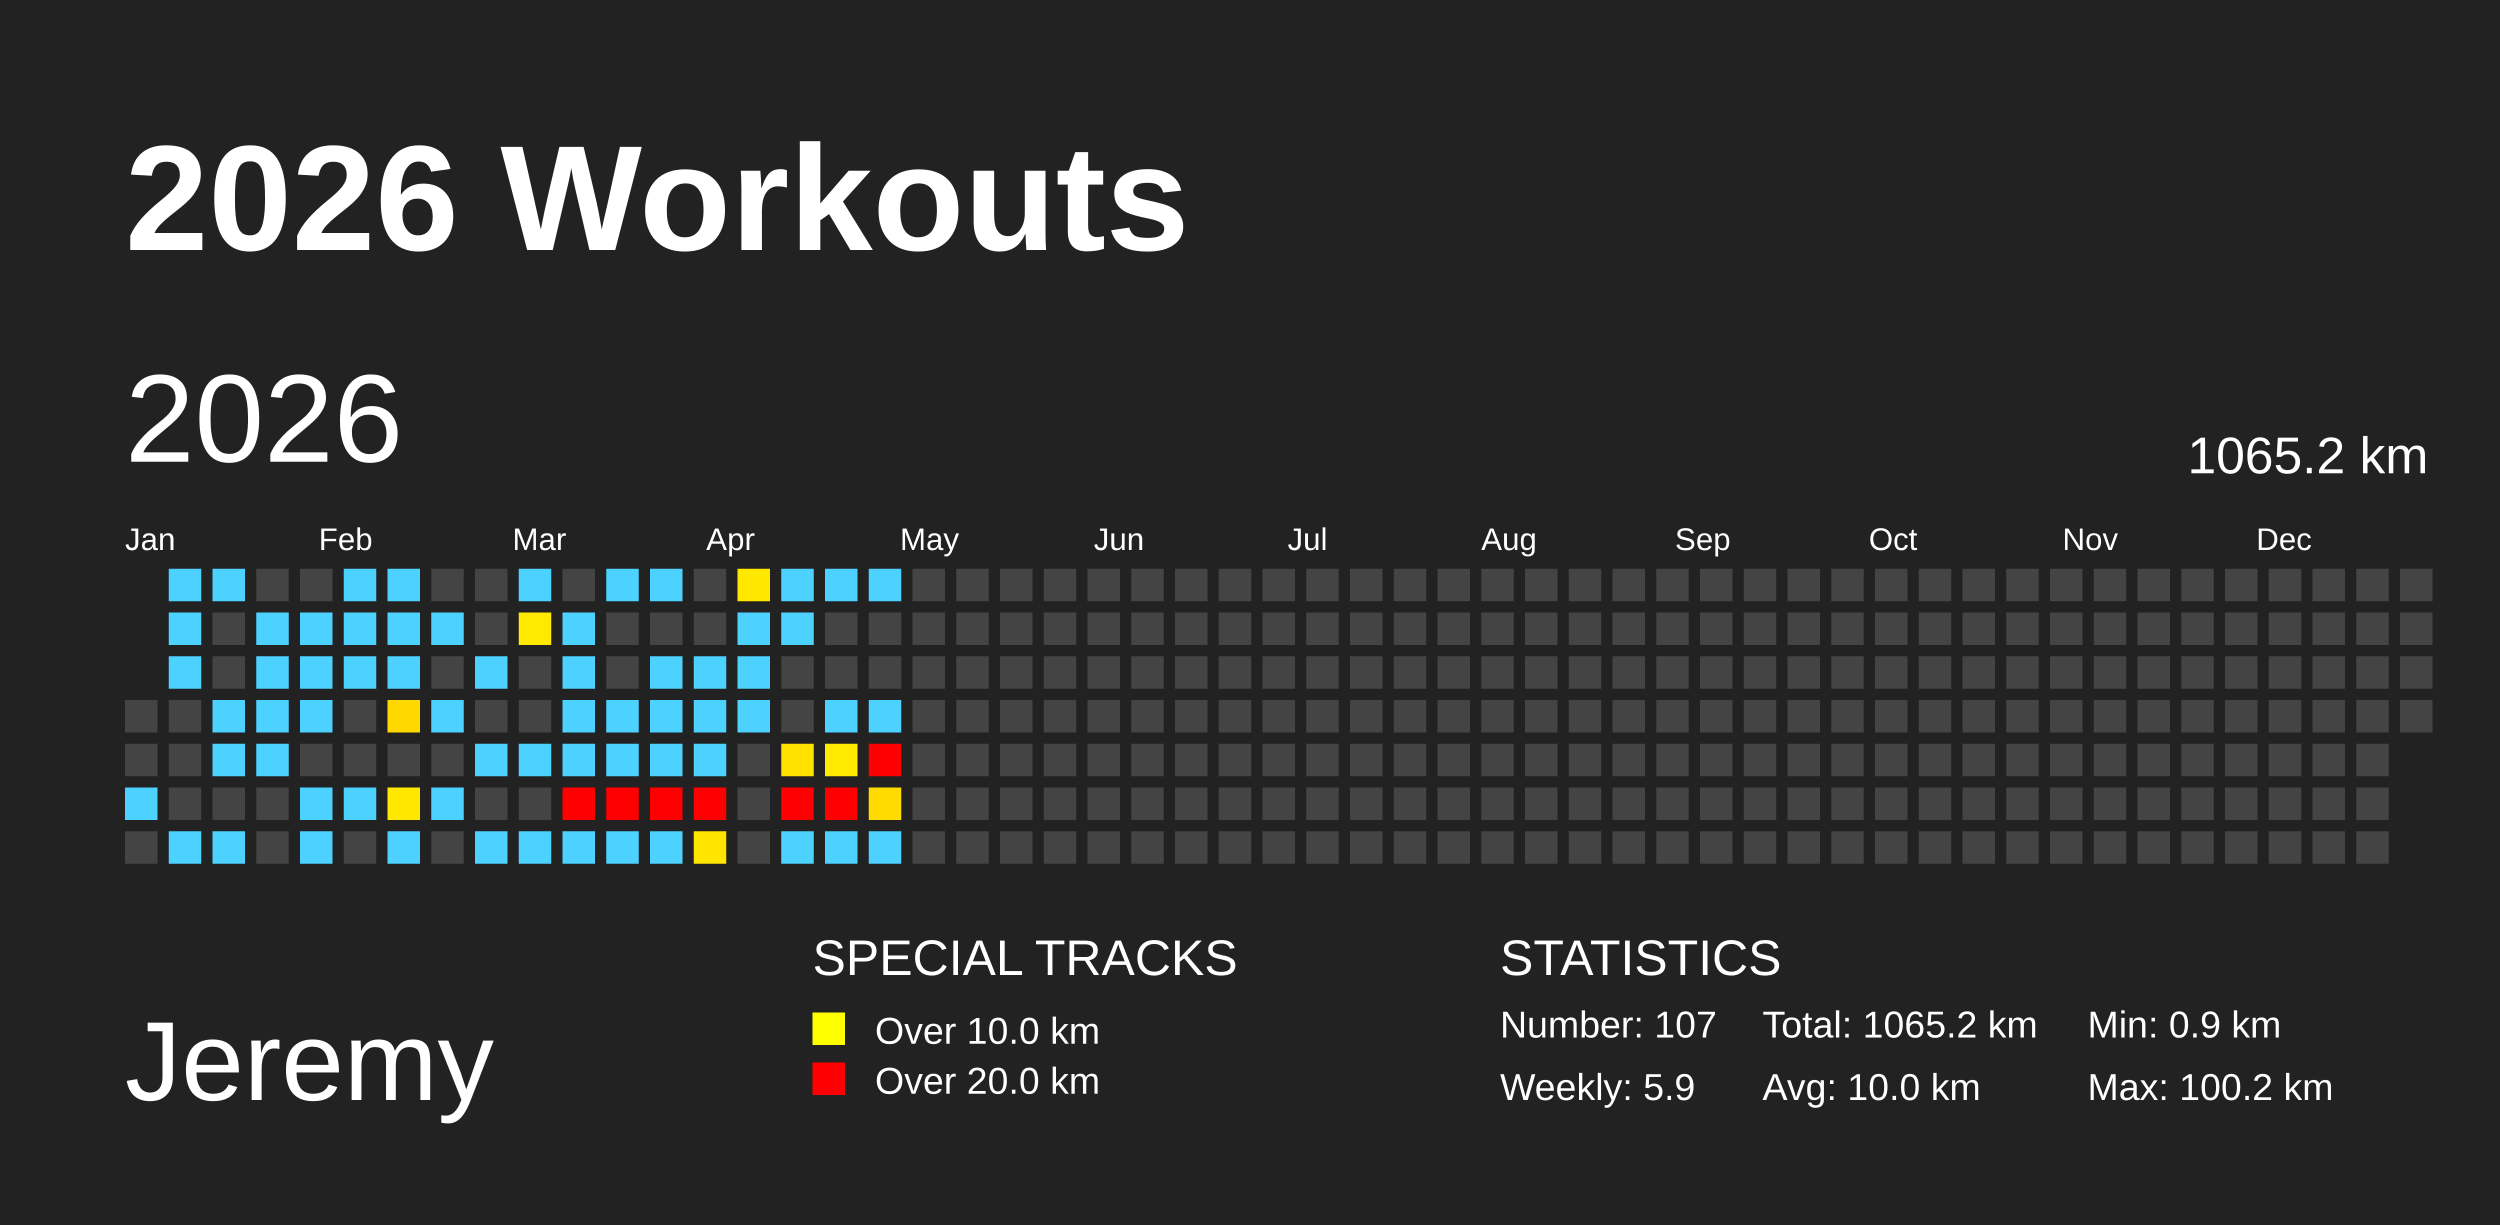
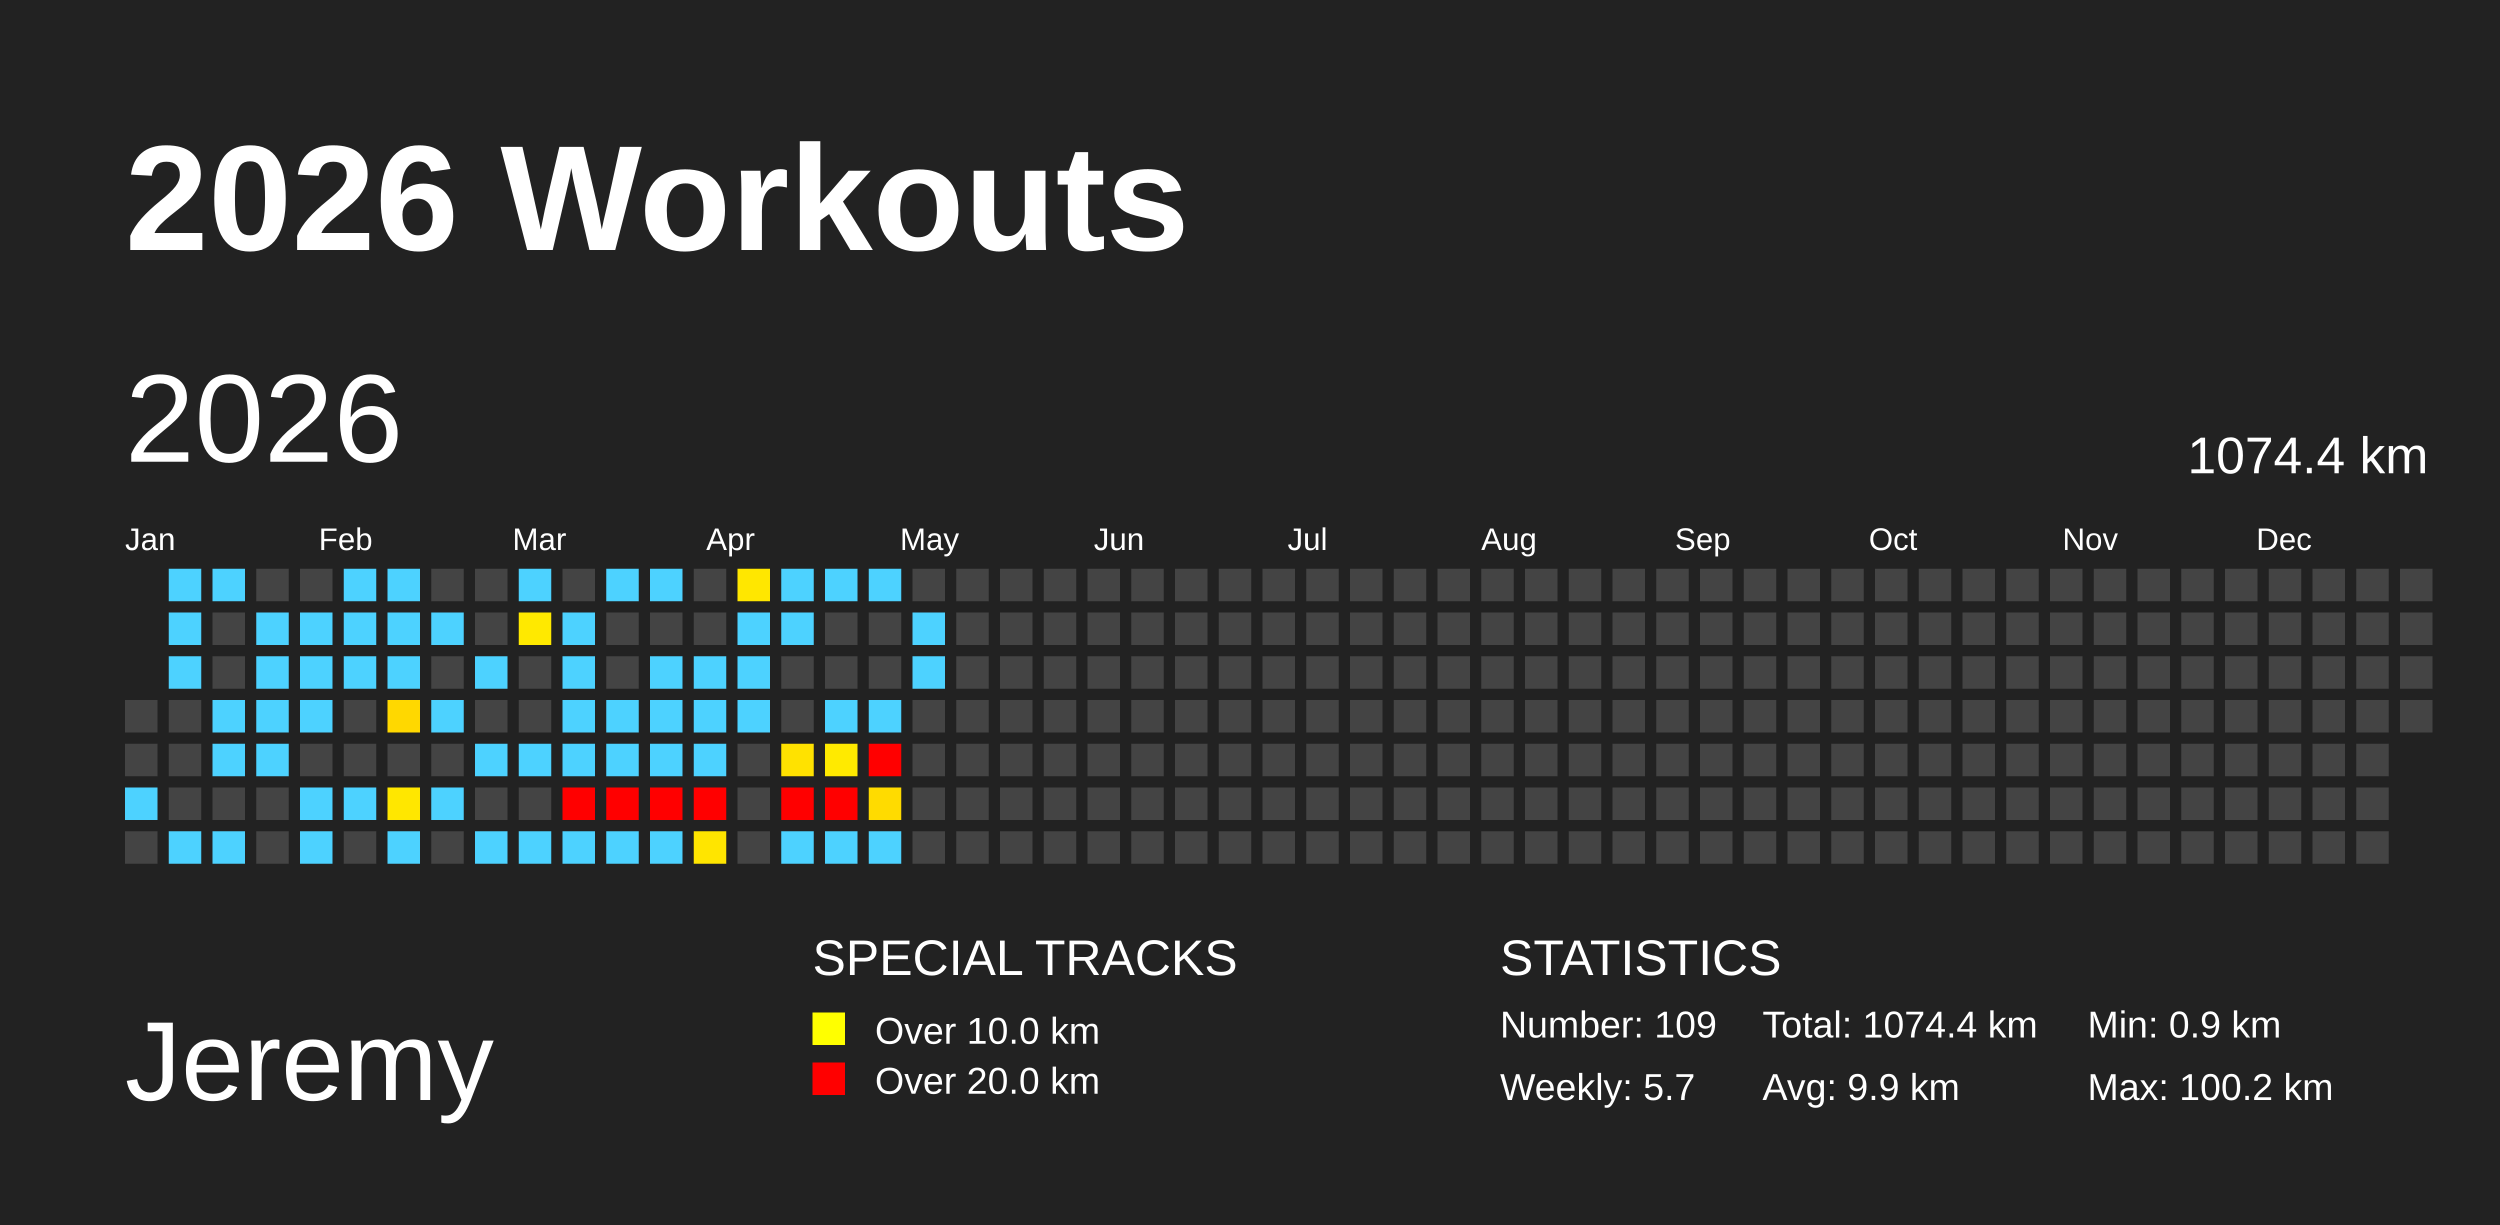
<svg xmlns="http://www.w3.org/2000/svg" baseProfile="full" height="98mm" version="1.1" viewBox="0,0,200,98" width="200mm">
  <defs />
  <rect fill="#222222" height="98" width="200" x="0" y="0" />
  <text fill="#FFFFFF" style="font-size:12px; font-family:Arial; font-weight:bold;" x="10" y="20">2026 Workouts</text>
  <text fill="#FFFFFF" style="font-size:9px; font-family:Arial" x="10" y="88">Jeremy</text>
  <text fill="#FFFFFF" style="font-size:4px; font-family:Arial" x="65" y="78">SPECIAL TRACKS</text>
  <rect fill="yellow" height="2.6" width="2.6" x="65" y="81" />
  <text fill="#FFFFFF" style="font-size:3px; font-family:Arial" x="70" y="83.5">Over 10.0 km</text>
  <rect fill="red" height="2.6" width="2.6" x="65" y="85" />
  <text fill="#FFFFFF" style="font-size:3px; font-family:Arial" x="70" y="87.5">Over 20.0 km</text>
  <text fill="#FFFFFF" style="font-size:4px; font-family:Arial" x="120" y="78">STATISTICS</text>
-   <text fill="#FFFFFF" style="font-size:3px; font-family:Arial" x="120" y="83">Number: 107</text>
-   <text fill="#FFFFFF" style="font-size:3px; font-family:Arial" x="120" y="88">Weekly: 5.9</text>
-   <text fill="#FFFFFF" style="font-size:3px; font-family:Arial" x="141" y="83">Total: 1065.2 km</text>
-   <text fill="#FFFFFF" style="font-size:3px; font-family:Arial" x="141" y="88">Avg: 10.0 km</text>
+   <text fill="#FFFFFF" style="font-size:3px; font-family:Arial" x="120" y="83">Number: 109</text>
+   <text fill="#FFFFFF" style="font-size:3px; font-family:Arial" x="120" y="88">Weekly: 5.7</text>
+   <text fill="#FFFFFF" style="font-size:3px; font-family:Arial" x="141" y="83">Total: 1074.4 km</text>
+   <text fill="#FFFFFF" style="font-size:3px; font-family:Arial" x="141" y="88">Avg: 9.9 km</text>
  <text fill="#FFFFFF" style="font-size:3px; font-family:Arial" x="167" y="83">Min: 0.9 km</text>
  <text fill="#FFFFFF" style="font-size:3px; font-family:Arial" x="167" y="88">Max: 100.2 km</text>
  <text dominant-baseline="hanging" fill="#FFFFFF" style="font-size:10.0px; font-family:Arial;" x="10" y="30">2026</text>
-   <text dominant-baseline="hanging" fill="#FFFFFF" style="font-size:4.125px; font-family:Arial;" x="175" y="35">1065.2 km</text>
+   <text dominant-baseline="hanging" fill="#FFFFFF" style="font-size:4.125px; font-family:Arial;" x="175" y="35">1074.4 km</text>
  <text fill="#FFFFFF" style="font-size:2.5px; font-family:Arial" x="10.0" y="44">Jan</text>
  <text fill="#FFFFFF" style="font-size:2.5px; font-family:Arial" x="25.5" y="44">Feb</text>
  <text fill="#FFFFFF" style="font-size:2.5px; font-family:Arial" x="41.0" y="44">Mar</text>
  <text fill="#FFFFFF" style="font-size:2.5px; font-family:Arial" x="56.5" y="44">Apr</text>
  <text fill="#FFFFFF" style="font-size:2.5px; font-family:Arial" x="72.0" y="44">May</text>
  <text fill="#FFFFFF" style="font-size:2.5px; font-family:Arial" x="87.5" y="44">Jun</text>
  <text fill="#FFFFFF" style="font-size:2.5px; font-family:Arial" x="103.0" y="44">Jul</text>
  <text fill="#FFFFFF" style="font-size:2.5px; font-family:Arial" x="118.5" y="44">Aug</text>
  <text fill="#FFFFFF" style="font-size:2.5px; font-family:Arial" x="134.0" y="44">Sep</text>
  <text fill="#FFFFFF" style="font-size:2.5px; font-family:Arial" x="149.5" y="44">Oct</text>
  <text fill="#FFFFFF" style="font-size:2.5px; font-family:Arial" x="165.0" y="44">Nov</text>
  <text fill="#FFFFFF" style="font-size:2.5px; font-family:Arial" x="180.5" y="44">Dec</text>
  <rect fill="#444444" height="2.6" width="2.6" x="10.0" y="56.0" />
  <rect fill="#444444" height="2.6" width="2.6" x="10.0" y="59.5" />
  <rect fill="#4dd2ff" height="2.6" width="2.6" x="10.0" y="63.0" />
  <rect fill="#444444" height="2.6" width="2.6" x="10.0" y="66.5" />
  <rect fill="#4dd2ff" height="2.6" width="2.6" x="13.5" y="45.5" />
  <rect fill="#4dd2ff" height="2.6" width="2.6" x="13.5" y="49.0" />
  <rect fill="#4dd2ff" height="2.6" width="2.6" x="13.5" y="52.5" />
  <rect fill="#444444" height="2.6" width="2.6" x="13.5" y="56.0" />
  <rect fill="#444444" height="2.6" width="2.6" x="13.5" y="59.5" />
  <rect fill="#444444" height="2.6" width="2.6" x="13.5" y="63.0" />
  <rect fill="#4dd2ff" height="2.6" width="2.6" x="13.5" y="66.5" />
  <rect fill="#4dd2ff" height="2.6" width="2.6" x="17.0" y="45.5" />
  <rect fill="#444444" height="2.6" width="2.6" x="17.0" y="49.0" />
  <rect fill="#444444" height="2.6" width="2.6" x="17.0" y="52.5" />
  <rect fill="#4dd2ff" height="2.6" width="2.6" x="17.0" y="56.0" />
  <rect fill="#4dd2ff" height="2.6" width="2.6" x="17.0" y="59.5" />
  <rect fill="#444444" height="2.6" width="2.6" x="17.0" y="63.0" />
  <rect fill="#4dd2ff" height="2.6" width="2.6" x="17.0" y="66.5" />
  <rect fill="#444444" height="2.6" width="2.6" x="20.5" y="45.5" />
  <rect fill="#4dd2ff" height="2.6" width="2.6" x="20.5" y="49.0" />
  <rect fill="#4dd2ff" height="2.6" width="2.6" x="20.5" y="52.5" />
  <rect fill="#4dd2ff" height="2.6" width="2.6" x="20.5" y="56.0" />
  <rect fill="#4dd2ff" height="2.6" width="2.6" x="20.5" y="59.5" />
  <rect fill="#444444" height="2.6" width="2.6" x="20.5" y="63.0" />
  <rect fill="#444444" height="2.6" width="2.6" x="20.5" y="66.5" />
  <rect fill="#444444" height="2.6" width="2.6" x="24.0" y="45.5" />
  <rect fill="#4dd2ff" height="2.6" width="2.6" x="24.0" y="49.0" />
  <rect fill="#4dd2ff" height="2.6" width="2.6" x="24.0" y="52.5" />
  <rect fill="#4dd2ff" height="2.6" width="2.6" x="24.0" y="56.0" />
  <rect fill="#444444" height="2.6" width="2.6" x="24.0" y="59.5" />
  <rect fill="#4dd2ff" height="2.6" width="2.6" x="24.0" y="63.0" />
  <rect fill="#4dd2ff" height="2.6" width="2.6" x="24.0" y="66.5" />
  <rect fill="#4dd2ff" height="2.6" width="2.6" x="27.5" y="45.5" />
  <rect fill="#4dd2ff" height="2.6" width="2.6" x="27.5" y="49.0" />
  <rect fill="#4dd2ff" height="2.6" width="2.6" x="27.5" y="52.5" />
  <rect fill="#444444" height="2.6" width="2.6" x="27.5" y="56.0" />
  <rect fill="#444444" height="2.6" width="2.6" x="27.5" y="59.5" />
  <rect fill="#4dd2ff" height="2.6" width="2.6" x="27.5" y="63.0" />
  <rect fill="#444444" height="2.6" width="2.6" x="27.5" y="66.5" />
  <rect fill="#4dd2ff" height="2.6" width="2.6" x="31.0" y="45.5" />
  <rect fill="#4dd2ff" height="2.6" width="2.6" x="31.0" y="49.0" />
  <rect fill="#4dd2ff" height="2.6" width="2.6" x="31.0" y="52.5" />
  <rect fill="#ffd800" height="2.6" width="2.6" x="31.0" y="56.0" />
  <rect fill="#444444" height="2.6" width="2.6" x="31.0" y="59.5" />
  <rect fill="#ffe700" height="2.6" width="2.6" x="31.0" y="63.0" />
  <rect fill="#4dd2ff" height="2.6" width="2.6" x="31.0" y="66.5" />
  <rect fill="#444444" height="2.6" width="2.6" x="34.5" y="45.5" />
  <rect fill="#4dd2ff" height="2.6" width="2.6" x="34.5" y="49.0" />
  <rect fill="#444444" height="2.6" width="2.6" x="34.5" y="52.5" />
  <rect fill="#4dd2ff" height="2.6" width="2.6" x="34.5" y="56.0" />
  <rect fill="#444444" height="2.6" width="2.6" x="34.5" y="59.5" />
  <rect fill="#4dd2ff" height="2.6" width="2.6" x="34.5" y="63.0" />
  <rect fill="#444444" height="2.6" width="2.6" x="34.5" y="66.5" />
  <rect fill="#444444" height="2.6" width="2.6" x="38.0" y="45.5" />
  <rect fill="#444444" height="2.6" width="2.6" x="38.0" y="49.0" />
  <rect fill="#4dd2ff" height="2.6" width="2.6" x="38.0" y="52.5" />
  <rect fill="#444444" height="2.6" width="2.6" x="38.0" y="56.0" />
  <rect fill="#4dd2ff" height="2.6" width="2.6" x="38.0" y="59.5" />
  <rect fill="#444444" height="2.6" width="2.6" x="38.0" y="63.0" />
  <rect fill="#4dd2ff" height="2.6" width="2.6" x="38.0" y="66.5" />
  <rect fill="#4dd2ff" height="2.6" width="2.6" x="41.5" y="45.5" />
  <rect fill="#ffe900" height="2.6" width="2.6" x="41.5" y="49.0" />
  <rect fill="#444444" height="2.6" width="2.6" x="41.5" y="52.5" />
  <rect fill="#444444" height="2.6" width="2.6" x="41.5" y="56.0" />
  <rect fill="#4dd2ff" height="2.6" width="2.6" x="41.5" y="59.5" />
  <rect fill="#444444" height="2.6" width="2.6" x="41.5" y="63.0" />
  <rect fill="#4dd2ff" height="2.6" width="2.6" x="41.5" y="66.5" />
  <rect fill="#444444" height="2.6" width="2.6" x="45.0" y="45.5" />
  <rect fill="#4dd2ff" height="2.6" width="2.6" x="45.0" y="49.0" />
  <rect fill="#4dd2ff" height="2.6" width="2.6" x="45.0" y="52.5" />
  <rect fill="#4dd2ff" height="2.6" width="2.6" x="45.0" y="56.0" />
  <rect fill="#4dd2ff" height="2.6" width="2.6" x="45.0" y="59.5" />
  <rect fill="red" height="2.6" width="2.6" x="45.0" y="63.0" />
  <rect fill="#4dd2ff" height="2.6" width="2.6" x="45.0" y="66.5" />
  <rect fill="#4dd2ff" height="2.6" width="2.6" x="48.5" y="45.5" />
  <rect fill="#444444" height="2.6" width="2.6" x="48.5" y="49.0" />
  <rect fill="#444444" height="2.6" width="2.6" x="48.5" y="52.5" />
  <rect fill="#4dd2ff" height="2.6" width="2.6" x="48.5" y="56.0" />
  <rect fill="#4dd2ff" height="2.6" width="2.6" x="48.5" y="59.5" />
  <rect fill="red" height="2.6" width="2.6" x="48.5" y="63.0" />
  <rect fill="#4dd2ff" height="2.6" width="2.6" x="48.5" y="66.5" />
  <rect fill="#4dd2ff" height="2.6" width="2.6" x="52.0" y="45.5" />
  <rect fill="#444444" height="2.6" width="2.6" x="52.0" y="49.0" />
  <rect fill="#4dd2ff" height="2.6" width="2.6" x="52.0" y="52.5" />
  <rect fill="#4dd2ff" height="2.6" width="2.6" x="52.0" y="56.0" />
  <rect fill="#4dd2ff" height="2.6" width="2.6" x="52.0" y="59.5" />
  <rect fill="red" height="2.6" width="2.6" x="52.0" y="63.0" />
  <rect fill="#4dd2ff" height="2.6" width="2.6" x="52.0" y="66.5" />
  <rect fill="#444444" height="2.6" width="2.6" x="55.5" y="45.5" />
  <rect fill="#444444" height="2.6" width="2.6" x="55.5" y="49.0" />
  <rect fill="#4dd2ff" height="2.6" width="2.6" x="55.5" y="52.5" />
  <rect fill="#4dd2ff" height="2.6" width="2.6" x="55.5" y="56.0" />
  <rect fill="#4dd2ff" height="2.6" width="2.6" x="55.5" y="59.5" />
  <rect fill="red" height="2.6" width="2.6" x="55.5" y="63.0" />
  <rect fill="#ffe500" height="2.6" width="2.6" x="55.5" y="66.5" />
  <rect fill="#ffe700" height="2.6" width="2.6" x="59.0" y="45.5" />
  <rect fill="#4dd2ff" height="2.6" width="2.6" x="59.0" y="49.0" />
  <rect fill="#4dd2ff" height="2.6" width="2.6" x="59.0" y="52.5" />
  <rect fill="#4dd2ff" height="2.6" width="2.6" x="59.0" y="56.0" />
  <rect fill="#444444" height="2.6" width="2.6" x="59.0" y="59.5" />
  <rect fill="#444444" height="2.6" width="2.6" x="59.0" y="63.0" />
  <rect fill="#444444" height="2.6" width="2.6" x="59.0" y="66.5" />
  <rect fill="#4dd2ff" height="2.6" width="2.6" x="62.5" y="45.5" />
  <rect fill="#4dd2ff" height="2.6" width="2.6" x="62.5" y="49.0" />
  <rect fill="#444444" height="2.6" width="2.6" x="62.5" y="52.5" />
  <rect fill="#444444" height="2.6" width="2.6" x="62.5" y="56.0" />
  <rect fill="#ffe200" height="2.6" width="2.6" x="62.5" y="59.5" />
  <rect fill="red" height="2.6" width="2.6" x="62.5" y="63.0" />
  <rect fill="#4dd2ff" height="2.6" width="2.6" x="62.5" y="66.5" />
  <rect fill="#4dd2ff" height="2.6" width="2.6" x="66.0" y="45.5" />
  <rect fill="#444444" height="2.6" width="2.6" x="66.0" y="49.0" />
  <rect fill="#444444" height="2.6" width="2.6" x="66.0" y="52.5" />
  <rect fill="#4dd2ff" height="2.6" width="2.6" x="66.0" y="56.0" />
  <rect fill="#ffea00" height="2.6" width="2.6" x="66.0" y="59.5" />
  <rect fill="red" height="2.6" width="2.6" x="66.0" y="63.0" />
  <rect fill="#4dd2ff" height="2.6" width="2.6" x="66.0" y="66.5" />
  <rect fill="#4dd2ff" height="2.6" width="2.6" x="69.5" y="45.5" />
  <rect fill="#444444" height="2.6" width="2.6" x="69.5" y="49.0" />
  <rect fill="#444444" height="2.6" width="2.6" x="69.5" y="52.5" />
  <rect fill="#4dd2ff" height="2.6" width="2.6" x="69.5" y="56.0" />
  <rect fill="red" height="2.6" width="2.6" x="69.5" y="59.5" />
  <rect fill="#ffdb00" height="2.6" width="2.6" x="69.5" y="63.0" />
  <rect fill="#4dd2ff" height="2.6" width="2.6" x="69.5" y="66.5" />
  <rect fill="#444444" height="2.6" width="2.6" x="73.0" y="45.5" />
-   <rect fill="#444444" height="2.6" width="2.6" x="73.0" y="49.0" />
-   <rect fill="#444444" height="2.6" width="2.6" x="73.0" y="52.5" />
+   <rect fill="#4dd2ff" height="2.6" width="2.6" x="73.0" y="49.0" />
+   <rect fill="#4dd2ff" height="2.6" width="2.6" x="73.0" y="52.5" />
  <rect fill="#444444" height="2.6" width="2.6" x="73.0" y="56.0" />
  <rect fill="#444444" height="2.6" width="2.6" x="73.0" y="59.5" />
  <rect fill="#444444" height="2.6" width="2.6" x="73.0" y="63.0" />
  <rect fill="#444444" height="2.6" width="2.6" x="73.0" y="66.5" />
  <rect fill="#444444" height="2.6" width="2.6" x="76.5" y="45.5" />
  <rect fill="#444444" height="2.6" width="2.6" x="76.5" y="49.0" />
  <rect fill="#444444" height="2.6" width="2.6" x="76.5" y="52.5" />
  <rect fill="#444444" height="2.6" width="2.6" x="76.5" y="56.0" />
  <rect fill="#444444" height="2.6" width="2.6" x="76.5" y="59.5" />
  <rect fill="#444444" height="2.6" width="2.6" x="76.5" y="63.0" />
  <rect fill="#444444" height="2.6" width="2.6" x="76.5" y="66.5" />
  <rect fill="#444444" height="2.6" width="2.6" x="80.0" y="45.5" />
  <rect fill="#444444" height="2.6" width="2.6" x="80.0" y="49.0" />
  <rect fill="#444444" height="2.6" width="2.6" x="80.0" y="52.5" />
  <rect fill="#444444" height="2.6" width="2.6" x="80.0" y="56.0" />
  <rect fill="#444444" height="2.6" width="2.6" x="80.0" y="59.5" />
  <rect fill="#444444" height="2.6" width="2.6" x="80.0" y="63.0" />
  <rect fill="#444444" height="2.6" width="2.6" x="80.0" y="66.5" />
  <rect fill="#444444" height="2.6" width="2.6" x="83.5" y="45.5" />
  <rect fill="#444444" height="2.6" width="2.6" x="83.5" y="49.0" />
  <rect fill="#444444" height="2.6" width="2.6" x="83.5" y="52.5" />
  <rect fill="#444444" height="2.6" width="2.6" x="83.5" y="56.0" />
  <rect fill="#444444" height="2.6" width="2.6" x="83.5" y="59.5" />
  <rect fill="#444444" height="2.6" width="2.6" x="83.5" y="63.0" />
  <rect fill="#444444" height="2.6" width="2.6" x="83.5" y="66.5" />
  <rect fill="#444444" height="2.6" width="2.6" x="87.0" y="45.5" />
  <rect fill="#444444" height="2.6" width="2.6" x="87.0" y="49.0" />
  <rect fill="#444444" height="2.6" width="2.6" x="87.0" y="52.5" />
  <rect fill="#444444" height="2.6" width="2.6" x="87.0" y="56.0" />
  <rect fill="#444444" height="2.6" width="2.6" x="87.0" y="59.5" />
  <rect fill="#444444" height="2.6" width="2.6" x="87.0" y="63.0" />
  <rect fill="#444444" height="2.6" width="2.6" x="87.0" y="66.5" />
  <rect fill="#444444" height="2.6" width="2.6" x="90.5" y="45.5" />
  <rect fill="#444444" height="2.6" width="2.6" x="90.5" y="49.0" />
  <rect fill="#444444" height="2.6" width="2.6" x="90.5" y="52.5" />
  <rect fill="#444444" height="2.6" width="2.6" x="90.5" y="56.0" />
  <rect fill="#444444" height="2.6" width="2.6" x="90.5" y="59.5" />
  <rect fill="#444444" height="2.6" width="2.6" x="90.5" y="63.0" />
  <rect fill="#444444" height="2.6" width="2.6" x="90.5" y="66.5" />
  <rect fill="#444444" height="2.6" width="2.6" x="94.0" y="45.5" />
  <rect fill="#444444" height="2.6" width="2.6" x="94.0" y="49.0" />
  <rect fill="#444444" height="2.6" width="2.6" x="94.0" y="52.5" />
  <rect fill="#444444" height="2.6" width="2.6" x="94.0" y="56.0" />
  <rect fill="#444444" height="2.6" width="2.6" x="94.0" y="59.5" />
  <rect fill="#444444" height="2.6" width="2.6" x="94.0" y="63.0" />
  <rect fill="#444444" height="2.6" width="2.6" x="94.0" y="66.5" />
  <rect fill="#444444" height="2.6" width="2.6" x="97.5" y="45.5" />
  <rect fill="#444444" height="2.6" width="2.6" x="97.5" y="49.0" />
  <rect fill="#444444" height="2.6" width="2.6" x="97.5" y="52.5" />
  <rect fill="#444444" height="2.6" width="2.6" x="97.5" y="56.0" />
  <rect fill="#444444" height="2.6" width="2.6" x="97.5" y="59.5" />
  <rect fill="#444444" height="2.6" width="2.6" x="97.5" y="63.0" />
  <rect fill="#444444" height="2.6" width="2.6" x="97.5" y="66.5" />
  <rect fill="#444444" height="2.6" width="2.6" x="101.0" y="45.5" />
  <rect fill="#444444" height="2.6" width="2.6" x="101.0" y="49.0" />
  <rect fill="#444444" height="2.6" width="2.6" x="101.0" y="52.5" />
  <rect fill="#444444" height="2.6" width="2.6" x="101.0" y="56.0" />
  <rect fill="#444444" height="2.6" width="2.6" x="101.0" y="59.5" />
  <rect fill="#444444" height="2.6" width="2.6" x="101.0" y="63.0" />
  <rect fill="#444444" height="2.6" width="2.6" x="101.0" y="66.5" />
  <rect fill="#444444" height="2.6" width="2.6" x="104.5" y="45.5" />
  <rect fill="#444444" height="2.6" width="2.6" x="104.5" y="49.0" />
  <rect fill="#444444" height="2.6" width="2.6" x="104.5" y="52.5" />
  <rect fill="#444444" height="2.6" width="2.6" x="104.5" y="56.0" />
  <rect fill="#444444" height="2.6" width="2.6" x="104.5" y="59.5" />
  <rect fill="#444444" height="2.6" width="2.6" x="104.5" y="63.0" />
  <rect fill="#444444" height="2.6" width="2.6" x="104.5" y="66.5" />
  <rect fill="#444444" height="2.6" width="2.6" x="108.0" y="45.5" />
  <rect fill="#444444" height="2.6" width="2.6" x="108.0" y="49.0" />
  <rect fill="#444444" height="2.6" width="2.6" x="108.0" y="52.5" />
  <rect fill="#444444" height="2.6" width="2.6" x="108.0" y="56.0" />
  <rect fill="#444444" height="2.6" width="2.6" x="108.0" y="59.5" />
  <rect fill="#444444" height="2.6" width="2.6" x="108.0" y="63.0" />
  <rect fill="#444444" height="2.6" width="2.6" x="108.0" y="66.5" />
  <rect fill="#444444" height="2.6" width="2.6" x="111.5" y="45.5" />
  <rect fill="#444444" height="2.6" width="2.6" x="111.5" y="49.0" />
  <rect fill="#444444" height="2.6" width="2.6" x="111.5" y="52.5" />
  <rect fill="#444444" height="2.6" width="2.6" x="111.5" y="56.0" />
  <rect fill="#444444" height="2.6" width="2.6" x="111.5" y="59.5" />
  <rect fill="#444444" height="2.6" width="2.6" x="111.5" y="63.0" />
  <rect fill="#444444" height="2.6" width="2.6" x="111.5" y="66.5" />
  <rect fill="#444444" height="2.6" width="2.6" x="115.0" y="45.5" />
  <rect fill="#444444" height="2.6" width="2.6" x="115.0" y="49.0" />
  <rect fill="#444444" height="2.6" width="2.6" x="115.0" y="52.5" />
  <rect fill="#444444" height="2.6" width="2.6" x="115.0" y="56.0" />
  <rect fill="#444444" height="2.6" width="2.6" x="115.0" y="59.5" />
  <rect fill="#444444" height="2.6" width="2.6" x="115.0" y="63.0" />
  <rect fill="#444444" height="2.6" width="2.6" x="115.0" y="66.5" />
  <rect fill="#444444" height="2.6" width="2.6" x="118.5" y="45.5" />
  <rect fill="#444444" height="2.6" width="2.6" x="118.5" y="49.0" />
  <rect fill="#444444" height="2.6" width="2.6" x="118.5" y="52.5" />
  <rect fill="#444444" height="2.6" width="2.6" x="118.5" y="56.0" />
  <rect fill="#444444" height="2.6" width="2.6" x="118.5" y="59.5" />
  <rect fill="#444444" height="2.6" width="2.6" x="118.5" y="63.0" />
  <rect fill="#444444" height="2.6" width="2.6" x="118.5" y="66.5" />
  <rect fill="#444444" height="2.6" width="2.6" x="122.0" y="45.5" />
  <rect fill="#444444" height="2.6" width="2.6" x="122.0" y="49.0" />
  <rect fill="#444444" height="2.6" width="2.6" x="122.0" y="52.5" />
  <rect fill="#444444" height="2.6" width="2.6" x="122.0" y="56.0" />
  <rect fill="#444444" height="2.6" width="2.6" x="122.0" y="59.5" />
  <rect fill="#444444" height="2.6" width="2.6" x="122.0" y="63.0" />
  <rect fill="#444444" height="2.6" width="2.6" x="122.0" y="66.5" />
  <rect fill="#444444" height="2.6" width="2.6" x="125.5" y="45.5" />
  <rect fill="#444444" height="2.6" width="2.6" x="125.5" y="49.0" />
  <rect fill="#444444" height="2.6" width="2.6" x="125.5" y="52.5" />
  <rect fill="#444444" height="2.6" width="2.6" x="125.5" y="56.0" />
  <rect fill="#444444" height="2.6" width="2.6" x="125.5" y="59.5" />
  <rect fill="#444444" height="2.6" width="2.6" x="125.5" y="63.0" />
  <rect fill="#444444" height="2.6" width="2.6" x="125.5" y="66.5" />
  <rect fill="#444444" height="2.6" width="2.6" x="129.0" y="45.5" />
  <rect fill="#444444" height="2.6" width="2.6" x="129.0" y="49.0" />
  <rect fill="#444444" height="2.6" width="2.6" x="129.0" y="52.5" />
  <rect fill="#444444" height="2.6" width="2.6" x="129.0" y="56.0" />
  <rect fill="#444444" height="2.6" width="2.6" x="129.0" y="59.5" />
  <rect fill="#444444" height="2.6" width="2.6" x="129.0" y="63.0" />
  <rect fill="#444444" height="2.6" width="2.6" x="129.0" y="66.5" />
  <rect fill="#444444" height="2.6" width="2.6" x="132.5" y="45.5" />
  <rect fill="#444444" height="2.6" width="2.6" x="132.5" y="49.0" />
  <rect fill="#444444" height="2.6" width="2.6" x="132.5" y="52.5" />
  <rect fill="#444444" height="2.6" width="2.6" x="132.5" y="56.0" />
  <rect fill="#444444" height="2.6" width="2.6" x="132.5" y="59.5" />
  <rect fill="#444444" height="2.6" width="2.6" x="132.5" y="63.0" />
  <rect fill="#444444" height="2.6" width="2.6" x="132.5" y="66.5" />
  <rect fill="#444444" height="2.6" width="2.6" x="136.0" y="45.5" />
  <rect fill="#444444" height="2.6" width="2.6" x="136.0" y="49.0" />
  <rect fill="#444444" height="2.6" width="2.6" x="136.0" y="52.5" />
  <rect fill="#444444" height="2.6" width="2.6" x="136.0" y="56.0" />
  <rect fill="#444444" height="2.6" width="2.6" x="136.0" y="59.5" />
  <rect fill="#444444" height="2.6" width="2.6" x="136.0" y="63.0" />
  <rect fill="#444444" height="2.6" width="2.6" x="136.0" y="66.5" />
  <rect fill="#444444" height="2.6" width="2.6" x="139.5" y="45.5" />
  <rect fill="#444444" height="2.6" width="2.6" x="139.5" y="49.0" />
  <rect fill="#444444" height="2.6" width="2.6" x="139.5" y="52.5" />
  <rect fill="#444444" height="2.6" width="2.6" x="139.5" y="56.0" />
  <rect fill="#444444" height="2.6" width="2.6" x="139.5" y="59.5" />
  <rect fill="#444444" height="2.6" width="2.6" x="139.5" y="63.0" />
  <rect fill="#444444" height="2.6" width="2.6" x="139.5" y="66.5" />
  <rect fill="#444444" height="2.6" width="2.6" x="143.0" y="45.5" />
  <rect fill="#444444" height="2.6" width="2.6" x="143.0" y="49.0" />
  <rect fill="#444444" height="2.6" width="2.6" x="143.0" y="52.5" />
  <rect fill="#444444" height="2.6" width="2.6" x="143.0" y="56.0" />
  <rect fill="#444444" height="2.6" width="2.6" x="143.0" y="59.5" />
  <rect fill="#444444" height="2.6" width="2.6" x="143.0" y="63.0" />
  <rect fill="#444444" height="2.6" width="2.6" x="143.0" y="66.5" />
  <rect fill="#444444" height="2.6" width="2.6" x="146.5" y="45.5" />
  <rect fill="#444444" height="2.6" width="2.6" x="146.5" y="49.0" />
  <rect fill="#444444" height="2.6" width="2.6" x="146.5" y="52.5" />
  <rect fill="#444444" height="2.6" width="2.6" x="146.5" y="56.0" />
  <rect fill="#444444" height="2.6" width="2.6" x="146.5" y="59.5" />
  <rect fill="#444444" height="2.6" width="2.6" x="146.5" y="63.0" />
  <rect fill="#444444" height="2.6" width="2.6" x="146.5" y="66.5" />
  <rect fill="#444444" height="2.6" width="2.6" x="150.0" y="45.5" />
  <rect fill="#444444" height="2.6" width="2.6" x="150.0" y="49.0" />
  <rect fill="#444444" height="2.6" width="2.6" x="150.0" y="52.5" />
  <rect fill="#444444" height="2.6" width="2.6" x="150.0" y="56.0" />
  <rect fill="#444444" height="2.6" width="2.6" x="150.0" y="59.5" />
  <rect fill="#444444" height="2.6" width="2.6" x="150.0" y="63.0" />
  <rect fill="#444444" height="2.6" width="2.6" x="150.0" y="66.5" />
  <rect fill="#444444" height="2.6" width="2.6" x="153.5" y="45.5" />
  <rect fill="#444444" height="2.6" width="2.6" x="153.5" y="49.0" />
  <rect fill="#444444" height="2.6" width="2.6" x="153.5" y="52.5" />
  <rect fill="#444444" height="2.6" width="2.6" x="153.5" y="56.0" />
  <rect fill="#444444" height="2.6" width="2.6" x="153.5" y="59.5" />
  <rect fill="#444444" height="2.6" width="2.6" x="153.5" y="63.0" />
  <rect fill="#444444" height="2.6" width="2.6" x="153.5" y="66.5" />
  <rect fill="#444444" height="2.6" width="2.6" x="157.0" y="45.5" />
  <rect fill="#444444" height="2.6" width="2.6" x="157.0" y="49.0" />
  <rect fill="#444444" height="2.6" width="2.6" x="157.0" y="52.5" />
  <rect fill="#444444" height="2.6" width="2.6" x="157.0" y="56.0" />
  <rect fill="#444444" height="2.6" width="2.6" x="157.0" y="59.5" />
  <rect fill="#444444" height="2.6" width="2.6" x="157.0" y="63.0" />
  <rect fill="#444444" height="2.6" width="2.6" x="157.0" y="66.5" />
  <rect fill="#444444" height="2.6" width="2.6" x="160.5" y="45.5" />
  <rect fill="#444444" height="2.6" width="2.6" x="160.5" y="49.0" />
  <rect fill="#444444" height="2.6" width="2.6" x="160.5" y="52.5" />
  <rect fill="#444444" height="2.6" width="2.6" x="160.5" y="56.0" />
  <rect fill="#444444" height="2.6" width="2.6" x="160.5" y="59.5" />
  <rect fill="#444444" height="2.6" width="2.6" x="160.5" y="63.0" />
  <rect fill="#444444" height="2.6" width="2.6" x="160.5" y="66.5" />
  <rect fill="#444444" height="2.6" width="2.6" x="164.0" y="45.5" />
  <rect fill="#444444" height="2.6" width="2.6" x="164.0" y="49.0" />
  <rect fill="#444444" height="2.6" width="2.6" x="164.0" y="52.5" />
  <rect fill="#444444" height="2.6" width="2.6" x="164.0" y="56.0" />
  <rect fill="#444444" height="2.6" width="2.6" x="164.0" y="59.5" />
  <rect fill="#444444" height="2.6" width="2.6" x="164.0" y="63.0" />
  <rect fill="#444444" height="2.6" width="2.6" x="164.0" y="66.5" />
  <rect fill="#444444" height="2.6" width="2.6" x="167.5" y="45.5" />
  <rect fill="#444444" height="2.6" width="2.6" x="167.5" y="49.0" />
  <rect fill="#444444" height="2.6" width="2.6" x="167.5" y="52.5" />
  <rect fill="#444444" height="2.6" width="2.6" x="167.5" y="56.0" />
  <rect fill="#444444" height="2.6" width="2.6" x="167.5" y="59.5" />
  <rect fill="#444444" height="2.6" width="2.6" x="167.5" y="63.0" />
  <rect fill="#444444" height="2.6" width="2.6" x="167.5" y="66.5" />
  <rect fill="#444444" height="2.6" width="2.6" x="171.0" y="45.5" />
  <rect fill="#444444" height="2.6" width="2.6" x="171.0" y="49.0" />
  <rect fill="#444444" height="2.6" width="2.6" x="171.0" y="52.5" />
  <rect fill="#444444" height="2.6" width="2.6" x="171.0" y="56.0" />
  <rect fill="#444444" height="2.6" width="2.6" x="171.0" y="59.5" />
  <rect fill="#444444" height="2.6" width="2.6" x="171.0" y="63.0" />
  <rect fill="#444444" height="2.6" width="2.6" x="171.0" y="66.5" />
  <rect fill="#444444" height="2.6" width="2.6" x="174.5" y="45.5" />
  <rect fill="#444444" height="2.6" width="2.6" x="174.5" y="49.0" />
  <rect fill="#444444" height="2.6" width="2.6" x="174.5" y="52.5" />
  <rect fill="#444444" height="2.6" width="2.6" x="174.5" y="56.0" />
  <rect fill="#444444" height="2.6" width="2.6" x="174.5" y="59.5" />
  <rect fill="#444444" height="2.6" width="2.6" x="174.5" y="63.0" />
  <rect fill="#444444" height="2.6" width="2.6" x="174.5" y="66.5" />
  <rect fill="#444444" height="2.6" width="2.6" x="178.0" y="45.5" />
  <rect fill="#444444" height="2.6" width="2.6" x="178.0" y="49.0" />
  <rect fill="#444444" height="2.6" width="2.6" x="178.0" y="52.5" />
  <rect fill="#444444" height="2.6" width="2.6" x="178.0" y="56.0" />
  <rect fill="#444444" height="2.6" width="2.6" x="178.0" y="59.5" />
  <rect fill="#444444" height="2.6" width="2.6" x="178.0" y="63.0" />
  <rect fill="#444444" height="2.6" width="2.6" x="178.0" y="66.5" />
  <rect fill="#444444" height="2.6" width="2.6" x="181.5" y="45.5" />
  <rect fill="#444444" height="2.6" width="2.6" x="181.5" y="49.0" />
  <rect fill="#444444" height="2.6" width="2.6" x="181.5" y="52.5" />
  <rect fill="#444444" height="2.6" width="2.6" x="181.5" y="56.0" />
  <rect fill="#444444" height="2.6" width="2.6" x="181.5" y="59.5" />
  <rect fill="#444444" height="2.6" width="2.6" x="181.5" y="63.0" />
  <rect fill="#444444" height="2.6" width="2.6" x="181.5" y="66.5" />
  <rect fill="#444444" height="2.6" width="2.6" x="185.0" y="45.5" />
  <rect fill="#444444" height="2.6" width="2.6" x="185.0" y="49.0" />
  <rect fill="#444444" height="2.6" width="2.6" x="185.0" y="52.5" />
  <rect fill="#444444" height="2.6" width="2.6" x="185.0" y="56.0" />
  <rect fill="#444444" height="2.6" width="2.6" x="185.0" y="59.5" />
  <rect fill="#444444" height="2.6" width="2.6" x="185.0" y="63.0" />
  <rect fill="#444444" height="2.6" width="2.6" x="185.0" y="66.5" />
  <rect fill="#444444" height="2.6" width="2.6" x="188.5" y="45.5" />
  <rect fill="#444444" height="2.6" width="2.6" x="188.5" y="49.0" />
  <rect fill="#444444" height="2.6" width="2.6" x="188.5" y="52.5" />
  <rect fill="#444444" height="2.6" width="2.6" x="188.5" y="56.0" />
  <rect fill="#444444" height="2.6" width="2.6" x="188.5" y="59.5" />
  <rect fill="#444444" height="2.6" width="2.6" x="188.5" y="63.0" />
  <rect fill="#444444" height="2.6" width="2.6" x="188.5" y="66.5" />
  <rect fill="#444444" height="2.6" width="2.6" x="192.0" y="45.5" />
  <rect fill="#444444" height="2.6" width="2.6" x="192.0" y="49.0" />
  <rect fill="#444444" height="2.6" width="2.6" x="192.0" y="52.5" />
  <rect fill="#444444" height="2.6" width="2.6" x="192.0" y="56.0" />
</svg>
